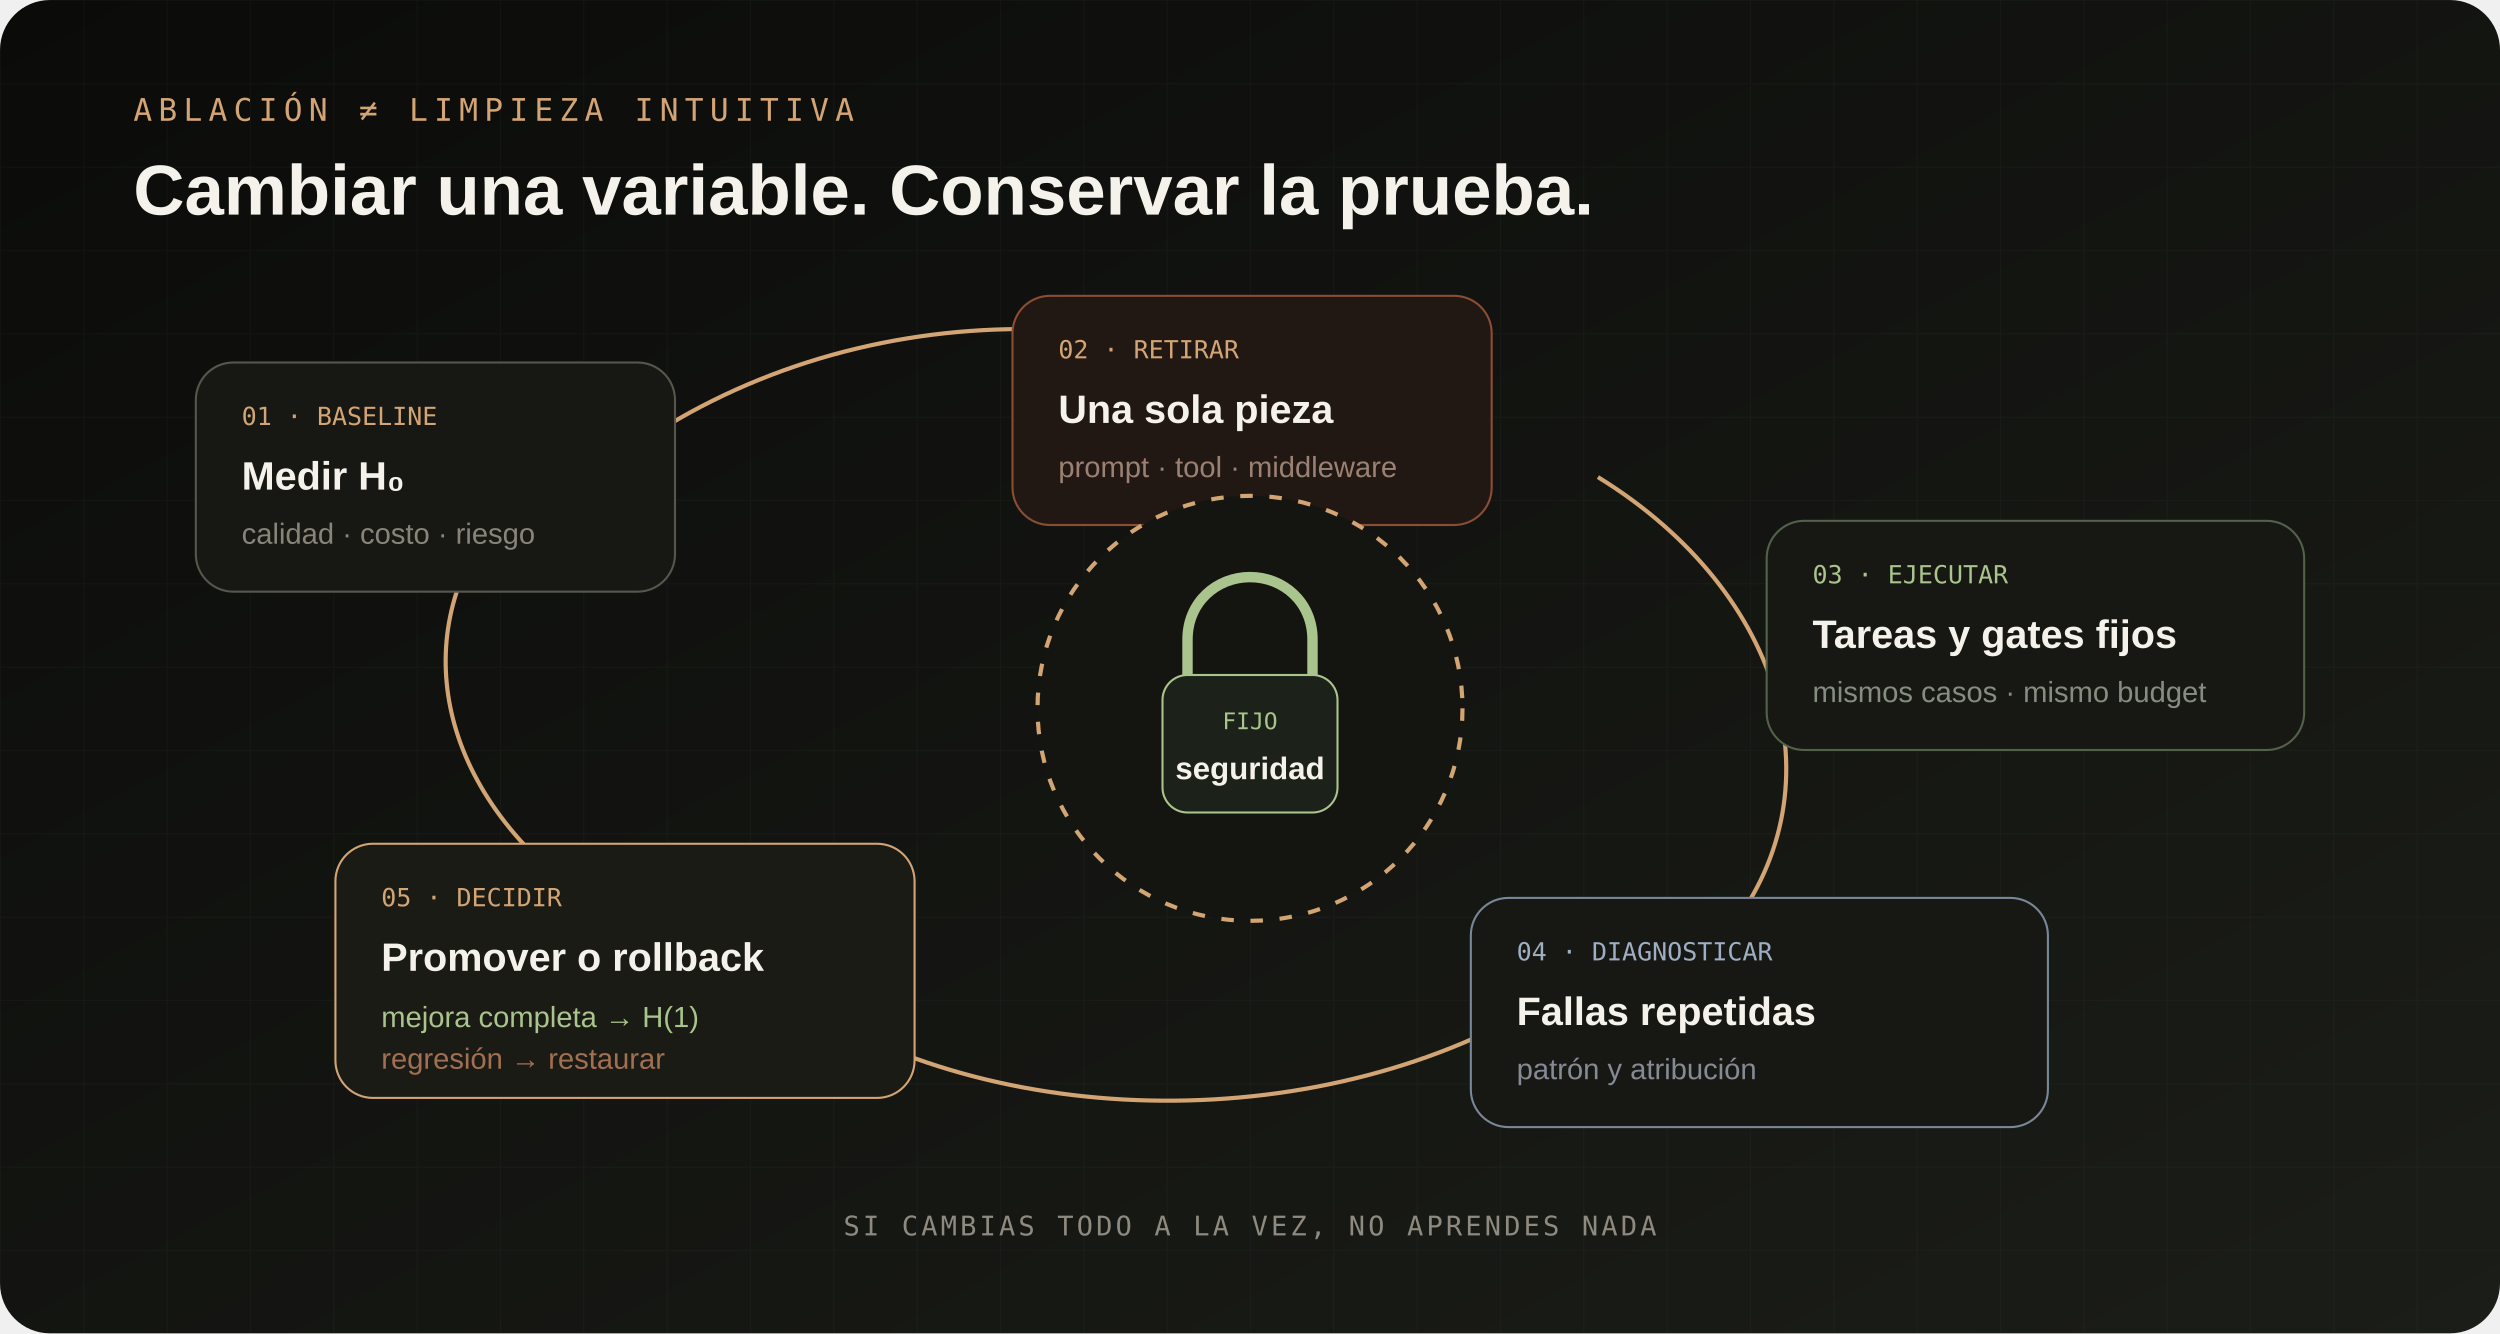
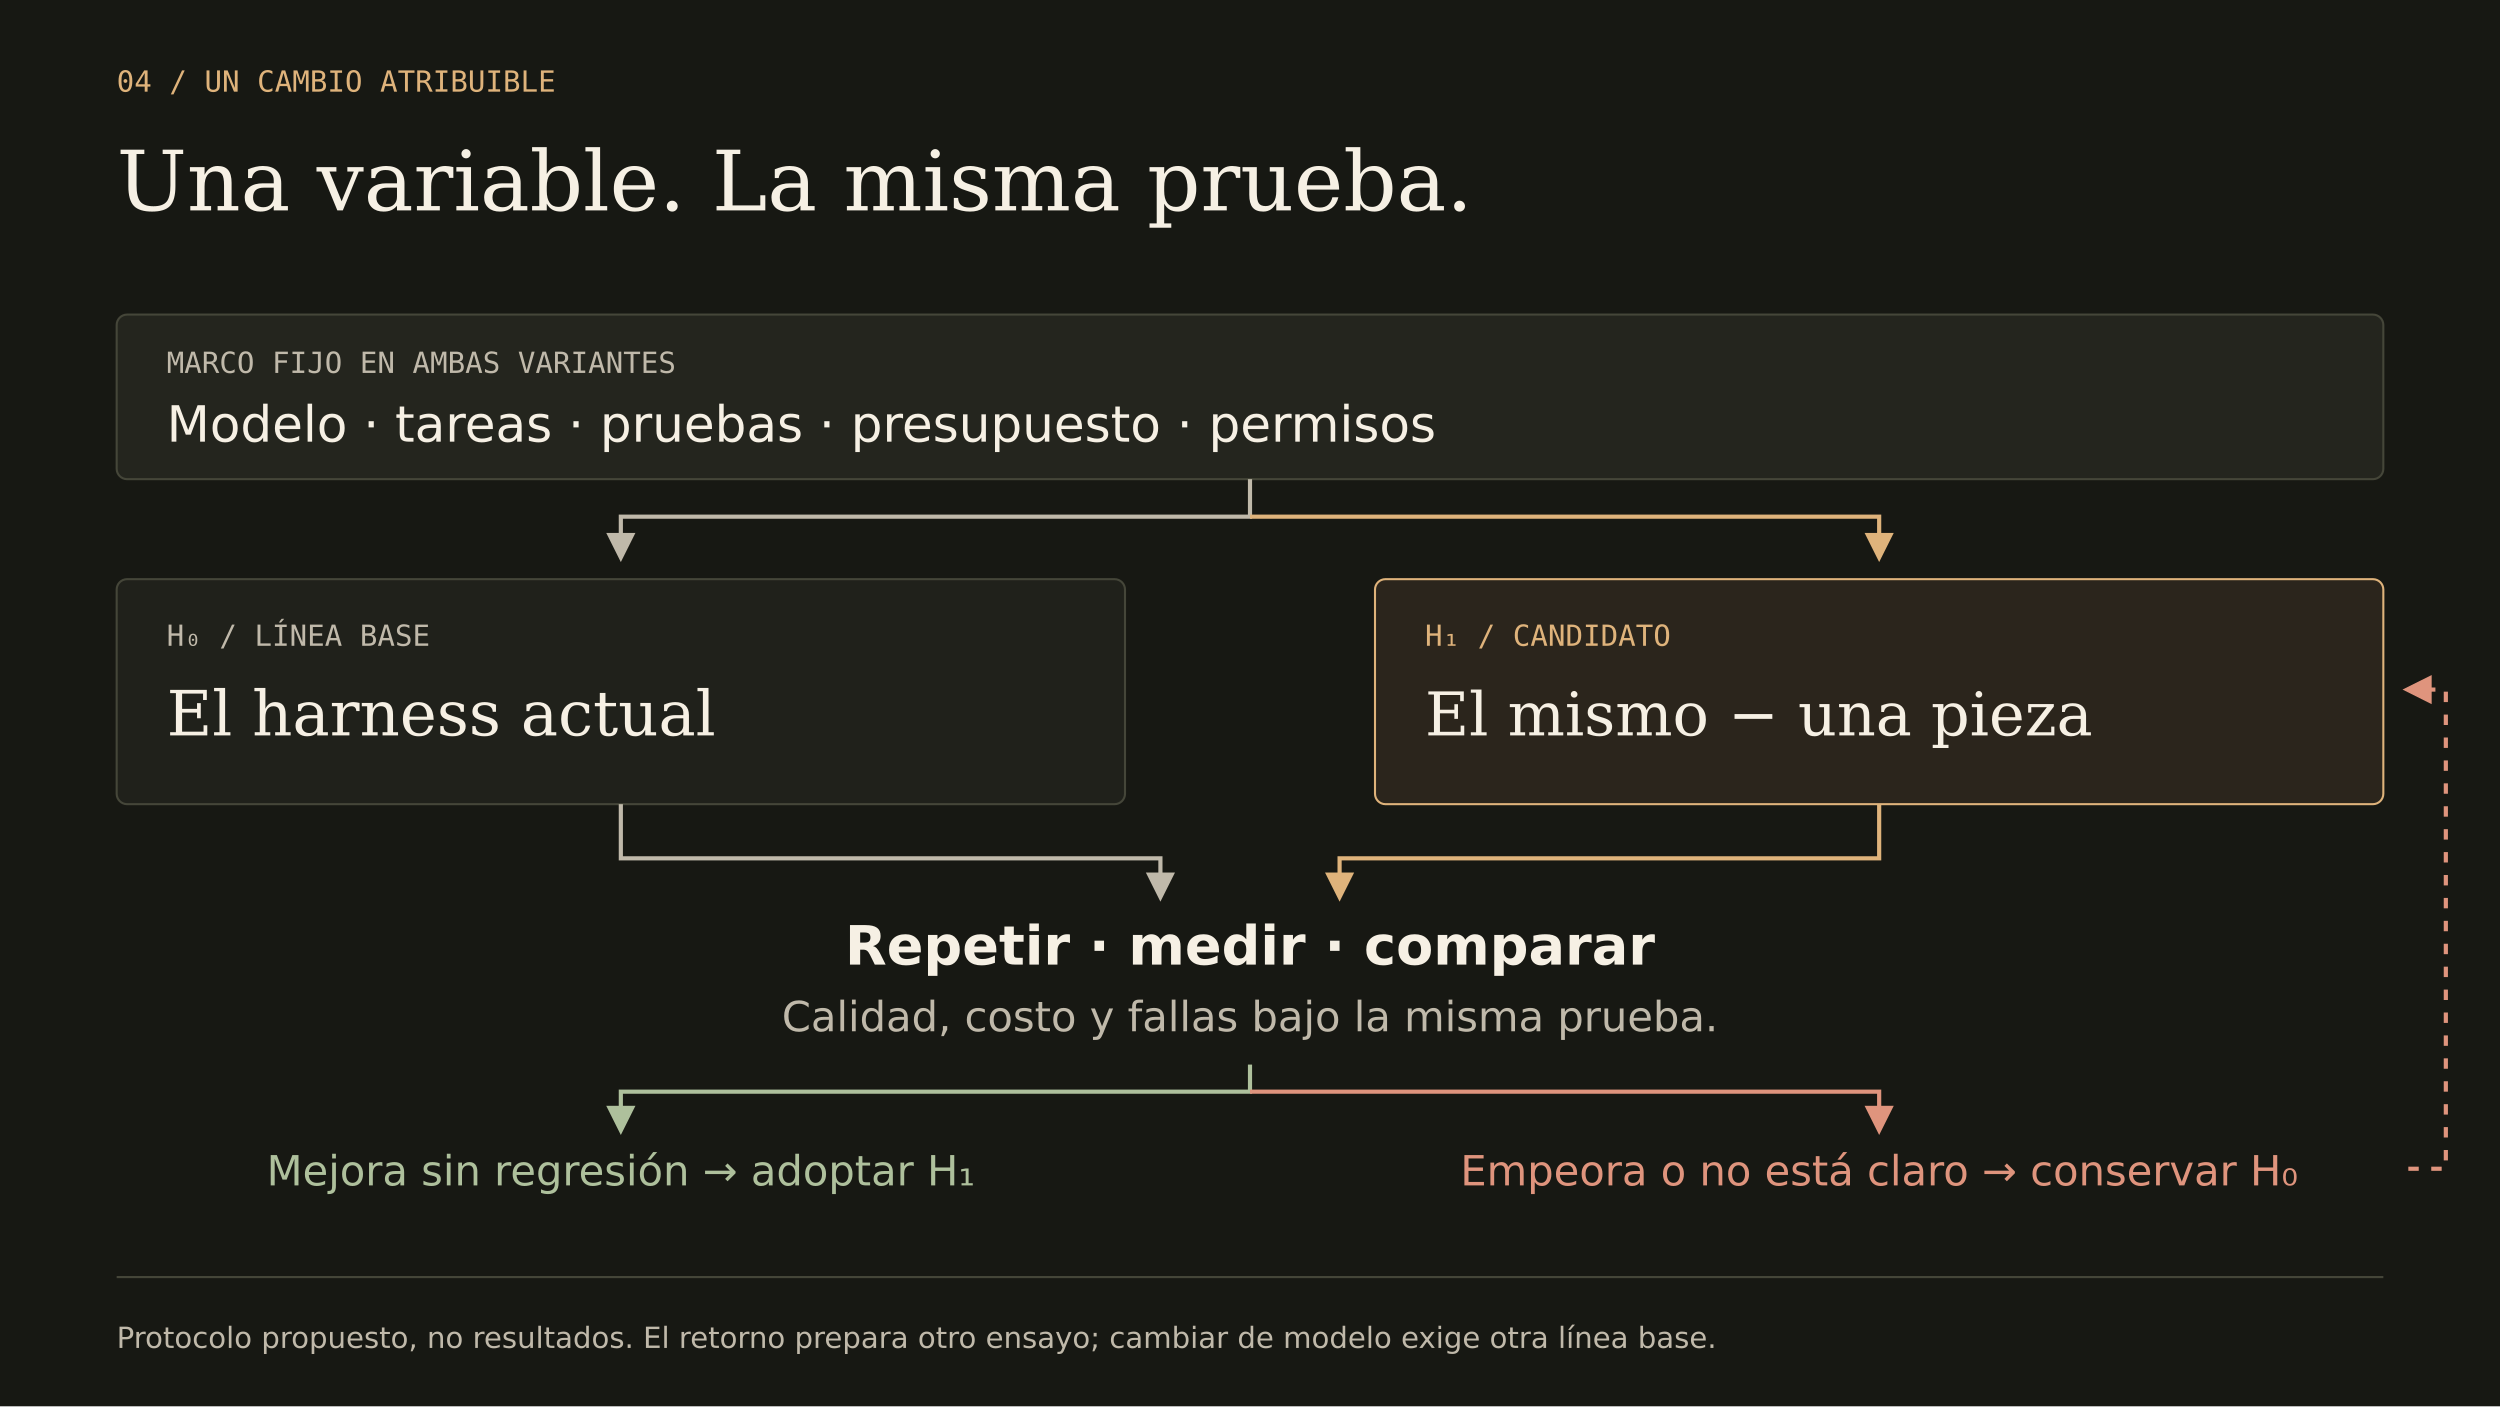
- <svg xmlns="http://www.w3.org/2000/svg" viewBox="0 0 1200 640" role="img" aria-labelledby="title desc">
+ <svg xmlns="http://www.w3.org/2000/svg" viewBox="0 0 1200 675" role="img" aria-labelledby="title desc">
  <defs>
-     <linearGradient id="bg" x1="0" y1="0" x2="1" y2="1">
-       <stop stop-color="#0b0c0a" />
-       <stop offset="1" stop-color="#1b1d18" />
-     </linearGradient>
-     <pattern id="grid" width="40" height="40" patternUnits="userSpaceOnUse">
-       <path d="M40 0H0V40" fill="none" stroke="#fff" stroke-opacity=".025" />
-     </pattern>
-     <marker id="arrow" markerWidth="10" markerHeight="10" refX="8" refY="3" orient="auto">
-       <path d="M0 0L9 3 0 6Z" fill="#d4a574" />
+     <marker id="sage" viewBox="0 0 10 10" refX="8" refY="5" markerWidth="7" markerHeight="7" orient="auto">
+       <path d="M0 0L10 5L0 10Z" fill="#aec09c" />
+     </marker>
+     <marker id="amber" viewBox="0 0 10 10" refX="8" refY="5" markerWidth="7" markerHeight="7" orient="auto">
+       <path d="M0 0L10 5L0 10Z" fill="#dfb37b" />
+     </marker>
+     <marker id="rust" viewBox="0 0 10 10" refX="8" refY="5" markerWidth="7" markerHeight="7" orient="auto">
+       <path d="M0 0L10 5L0 10Z" fill="#df947d" />
+     </marker>
+     <marker id="muted" viewBox="0 0 10 10" refX="8" refY="5" markerWidth="7" markerHeight="7" orient="auto">
+       <path d="M0 0L10 5L0 10Z" fill="#c0b9aa" />
    </marker>
  </defs>
-   <rect width="1200" height="640" rx="24" fill="url(#bg)" />
-   <rect width="1200" height="640" rx="24" fill="url(#grid)" />
-   <text x="64" y="58" fill="#d4a574" font-family="monospace" font-size="15" letter-spacing="3">ABLACIÓN ≠ LIMPIEZA INTUITIVA</text>
-   <text x="64" y="103" fill="#f5f2eb" font-family="Arial, sans-serif" font-size="34" font-weight="700">Cambiar una variable. Conservar la prueba.</text>
-   <path d="M279 234C383 145 535 137 643 195" fill="none" stroke="#d4a574" stroke-width="2" marker-end="url(#arrow)" />
-   <path d="M767 229C858 285 884 381 828 449" fill="none" stroke="#d4a574" stroke-width="2" marker-end="url(#arrow)" />
-   <path d="M725 490C609 550 451 538 361 465" fill="none" stroke="#d4a574" stroke-width="2" marker-end="url(#arrow)" />
-   <path d="M260 414C200 357 201 284 249 237" fill="none" stroke="#d4a574" stroke-width="2" marker-end="url(#arrow)" />
-   <g transform="translate(94 174)">
-     <rect width="230" height="110" rx="18" fill="#171813" stroke="#57564d" />
-     <text x="22" y="30" fill="#d4a574" font-family="monospace" font-size="12">01 · BASELINE</text>
-     <text x="22" y="61" fill="#f5f2eb" font-family="Arial, sans-serif" font-size="19" font-weight="700">Medir H₀</text>
-     <text x="22" y="87" fill="#88847a" font-family="Arial, sans-serif" font-size="14">calidad · costo · riesgo</text>
-   </g>
-   <g transform="translate(486 142)">
-     <rect width="230" height="110" rx="18" fill="#211713" stroke="#8b4d34" />
-     <text x="22" y="30" fill="#d4a574" font-family="monospace" font-size="12">02 · RETIRAR</text>
-     <text x="22" y="61" fill="#f5f2eb" font-family="Arial, sans-serif" font-size="19" font-weight="700">Una sola pieza</text>
-     <text x="22" y="87" fill="#9b8173" font-family="Arial, sans-serif" font-size="14">prompt · tool · middleware</text>
-   </g>
-   <g transform="translate(848 250)">
-     <rect width="258" height="110" rx="18" fill="#171813" stroke="#526149" />
-     <text x="22" y="30" fill="#a9c48c" font-family="monospace" font-size="12">03 · EJECUTAR</text>
-     <text x="22" y="61" fill="#f5f2eb" font-family="Arial, sans-serif" font-size="19" font-weight="700">Tareas y gates fijos</text>
-     <text x="22" y="87" fill="#858d80" font-family="Arial, sans-serif" font-size="14">mismos casos · mismo budget</text>
-   </g>
-   <g transform="translate(706 431)">
-     <rect width="277" height="110" rx="18" fill="#171813" stroke="#78879a" />
-     <text x="22" y="30" fill="#9eafc3" font-family="monospace" font-size="12">04 · DIAGNOSTICAR</text>
-     <text x="22" y="61" fill="#f5f2eb" font-family="Arial, sans-serif" font-size="19" font-weight="700">Fallas repetidas</text>
-     <text x="22" y="87" fill="#858b94" font-family="Arial, sans-serif" font-size="14">patrón y atribución</text>
-   </g>
-   <g transform="translate(161 405)">
-     <rect width="278" height="122" rx="18" fill="#1b1b16" stroke="#d4a574" />
-     <text x="22" y="30" fill="#d4a574" font-family="monospace" font-size="12">05 · DECIDIR</text>
-     <text x="22" y="61" fill="#f5f2eb" font-family="Arial, sans-serif" font-size="19" font-weight="700">Promover o rollback</text>
-     <text x="22" y="88" fill="#a9c48c" font-family="Arial, sans-serif" font-size="14">mejora completa → H(1)</text>
-     <text x="22" y="108" fill="#a36f52" font-family="Arial, sans-serif" font-size="14">regresión → restaurar</text>
-   </g>
-   <circle cx="600" cy="340" r="102" fill="#141510" stroke="#d4a574" stroke-width="2" stroke-dasharray="6 8" />
-   <path d="M570 327V307C570 289 584 277 600 277S630 289 630 307V327" fill="none" stroke="#a9c48c" stroke-width="5" />
-   <rect x="558" y="324" width="84" height="66" rx="12" fill="#1c2119" stroke="#a9c48c" />
-   <text x="600" y="350" text-anchor="middle" fill="#a9c48c" font-family="monospace" font-size="11">FIJO</text>
-   <text x="600" y="374" text-anchor="middle" fill="#f5f2eb" font-family="Arial, sans-serif" font-size="15" font-weight="700">seguridad</text>
-   <text x="600" y="593" text-anchor="middle" fill="#8f8a7f" font-family="monospace" font-size="13" letter-spacing="1.5">SI CAMBIAS TODO A LA VEZ, NO APRENDES NADA</text>
+   <rect x="0" y="0" width="1200" height="675" rx="0" fill="#171813" stroke="none" />
+   <text x="56" y="44" fill="#dfb37b" font-family="DejaVu Sans Mono, monospace" font-size="14" font-weight="400" text-anchor="start">04 / UN CAMBIO ATRIBUIBLE</text>
+   <text x="56" y="101" fill="#f6f0e4" font-family="Georgia, DejaVu Serif, serif" font-size="40" font-weight="400" text-anchor="start">Una variable. La misma prueba.</text>
+   <rect x="56" y="151" width="1088" height="79" rx="5" fill="#24251e" stroke="#454639" />
+   <text x="80" y="179" fill="#c0b9aa" font-family="DejaVu Sans Mono, monospace" font-size="14" font-weight="400" text-anchor="start">MARCO FIJO EN AMBAS VARIANTES</text>
+   <text x="80" y="212" fill="#f6f0e4" font-family="DejaVu Sans, sans-serif" font-size="24" font-weight="400" text-anchor="start">Modelo · tareas · pruebas · presupuesto · permisos</text>
+   <path d="M600 230V248H298V267" fill="none" stroke="#c0b9aa" stroke-width="2" marker-end="url(#muted)" />
+   <path d="M600 248H902V267" fill="none" stroke="#dfb37b" stroke-width="2" marker-end="url(#amber)" />
+   <rect x="56" y="278" width="484" height="108" rx="5" fill="#20211b" stroke="#454639" />
+   <rect x="660" y="278" width="484" height="108" rx="5" fill="#2b251c" stroke="#dfb37b" />
+   <text x="80" y="310" fill="#c0b9aa" font-family="DejaVu Sans Mono, monospace" font-size="14" font-weight="400" text-anchor="start">H₀ / LÍNEA BASE</text>
+   <text x="684" y="310" fill="#dfb37b" font-family="DejaVu Sans Mono, monospace" font-size="14" font-weight="400" text-anchor="start">H₁ / CANDIDATO</text>
+   <text x="80" y="353" fill="#f6f0e4" font-family="Georgia, DejaVu Serif, serif" font-size="30" font-weight="400" text-anchor="start">El harness actual</text>
+   <text x="684" y="353" fill="#f6f0e4" font-family="Georgia, DejaVu Serif, serif" font-size="29" font-weight="400" text-anchor="start">El mismo − una pieza</text>
+   <path d="M298 386V412H557V430" fill="none" stroke="#c0b9aa" stroke-width="2" marker-end="url(#muted)" />
+   <path d="M902 386V412H643V430" fill="none" stroke="#dfb37b" stroke-width="2" marker-end="url(#amber)" />
+   <text x="600" y="463" fill="#f6f0e4" font-family="DejaVu Sans, sans-serif" font-size="26" font-weight="600" text-anchor="middle">Repetir · medir · comparar</text>
+   <text x="600" y="495" fill="#c0b9aa" font-family="DejaVu Sans, sans-serif" font-size="20" font-weight="400" text-anchor="middle">Calidad, costo y fallas bajo la misma prueba.</text>
+   <path d="M600 511V524H298V542" fill="none" stroke="#aec09c" stroke-width="2" marker-end="url(#sage)" />
+   <path d="M600 524H902V542" fill="none" stroke="#df947d" stroke-width="2" marker-end="url(#rust)" />
+   <text x="298" y="569" fill="#aec09c" font-family="DejaVu Sans, sans-serif" font-size="20" font-weight="400" text-anchor="middle">Mejora sin regresión → adoptar H₁</text>
+   <text x="902" y="569" fill="#df947d" font-family="DejaVu Sans, sans-serif" font-size="20" font-weight="400" text-anchor="middle">Empeora o no está claro → conservar H₀</text>
+   <path d="M1156 561H1174V331H1156" fill="none" stroke="#df947d" stroke-width="2" stroke-dasharray="5 6" marker-end="url(#rust)" />
+   <line x1="56" y1="613" x2="1144" y2="613" stroke="#454639" stroke-width="1" />
+   <text x="56" y="647" fill="#c0b9aa" font-family="DejaVu Sans, sans-serif" font-size="14" font-weight="400" text-anchor="start">Protocolo propuesto, no resultados. El retorno prepara otro ensayo; cambiar de modelo exige otra línea base.</text>
</svg>
